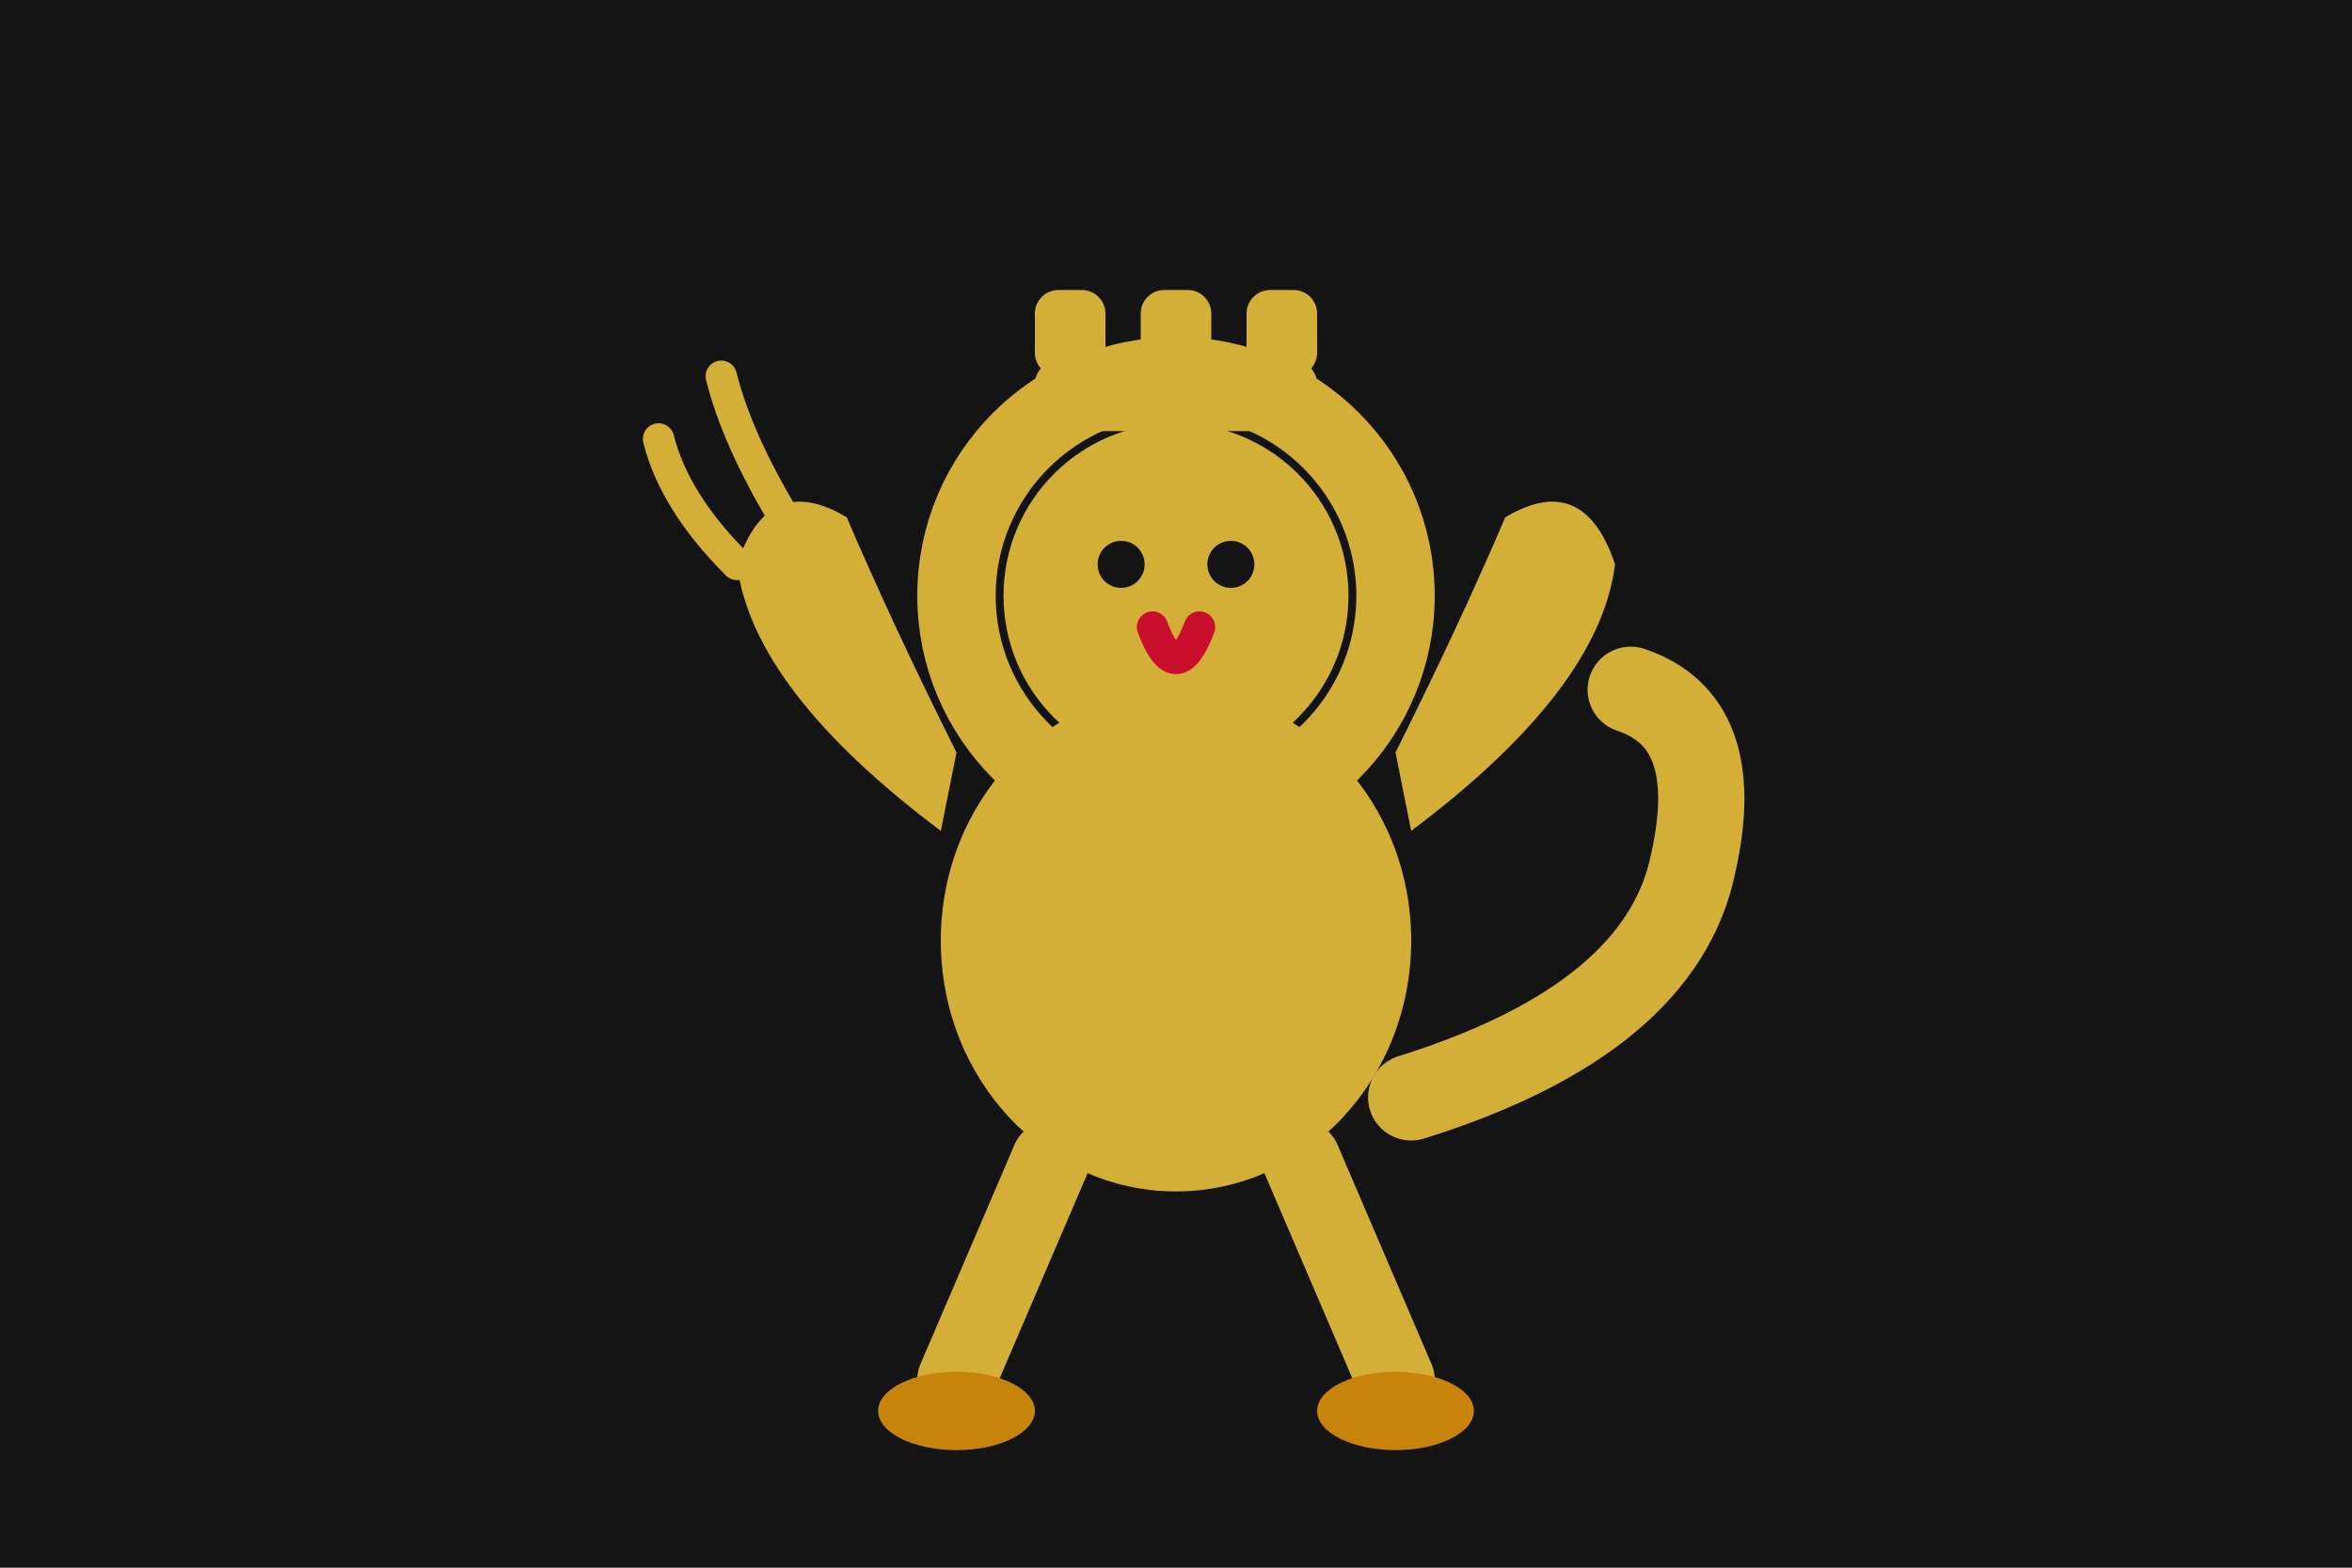
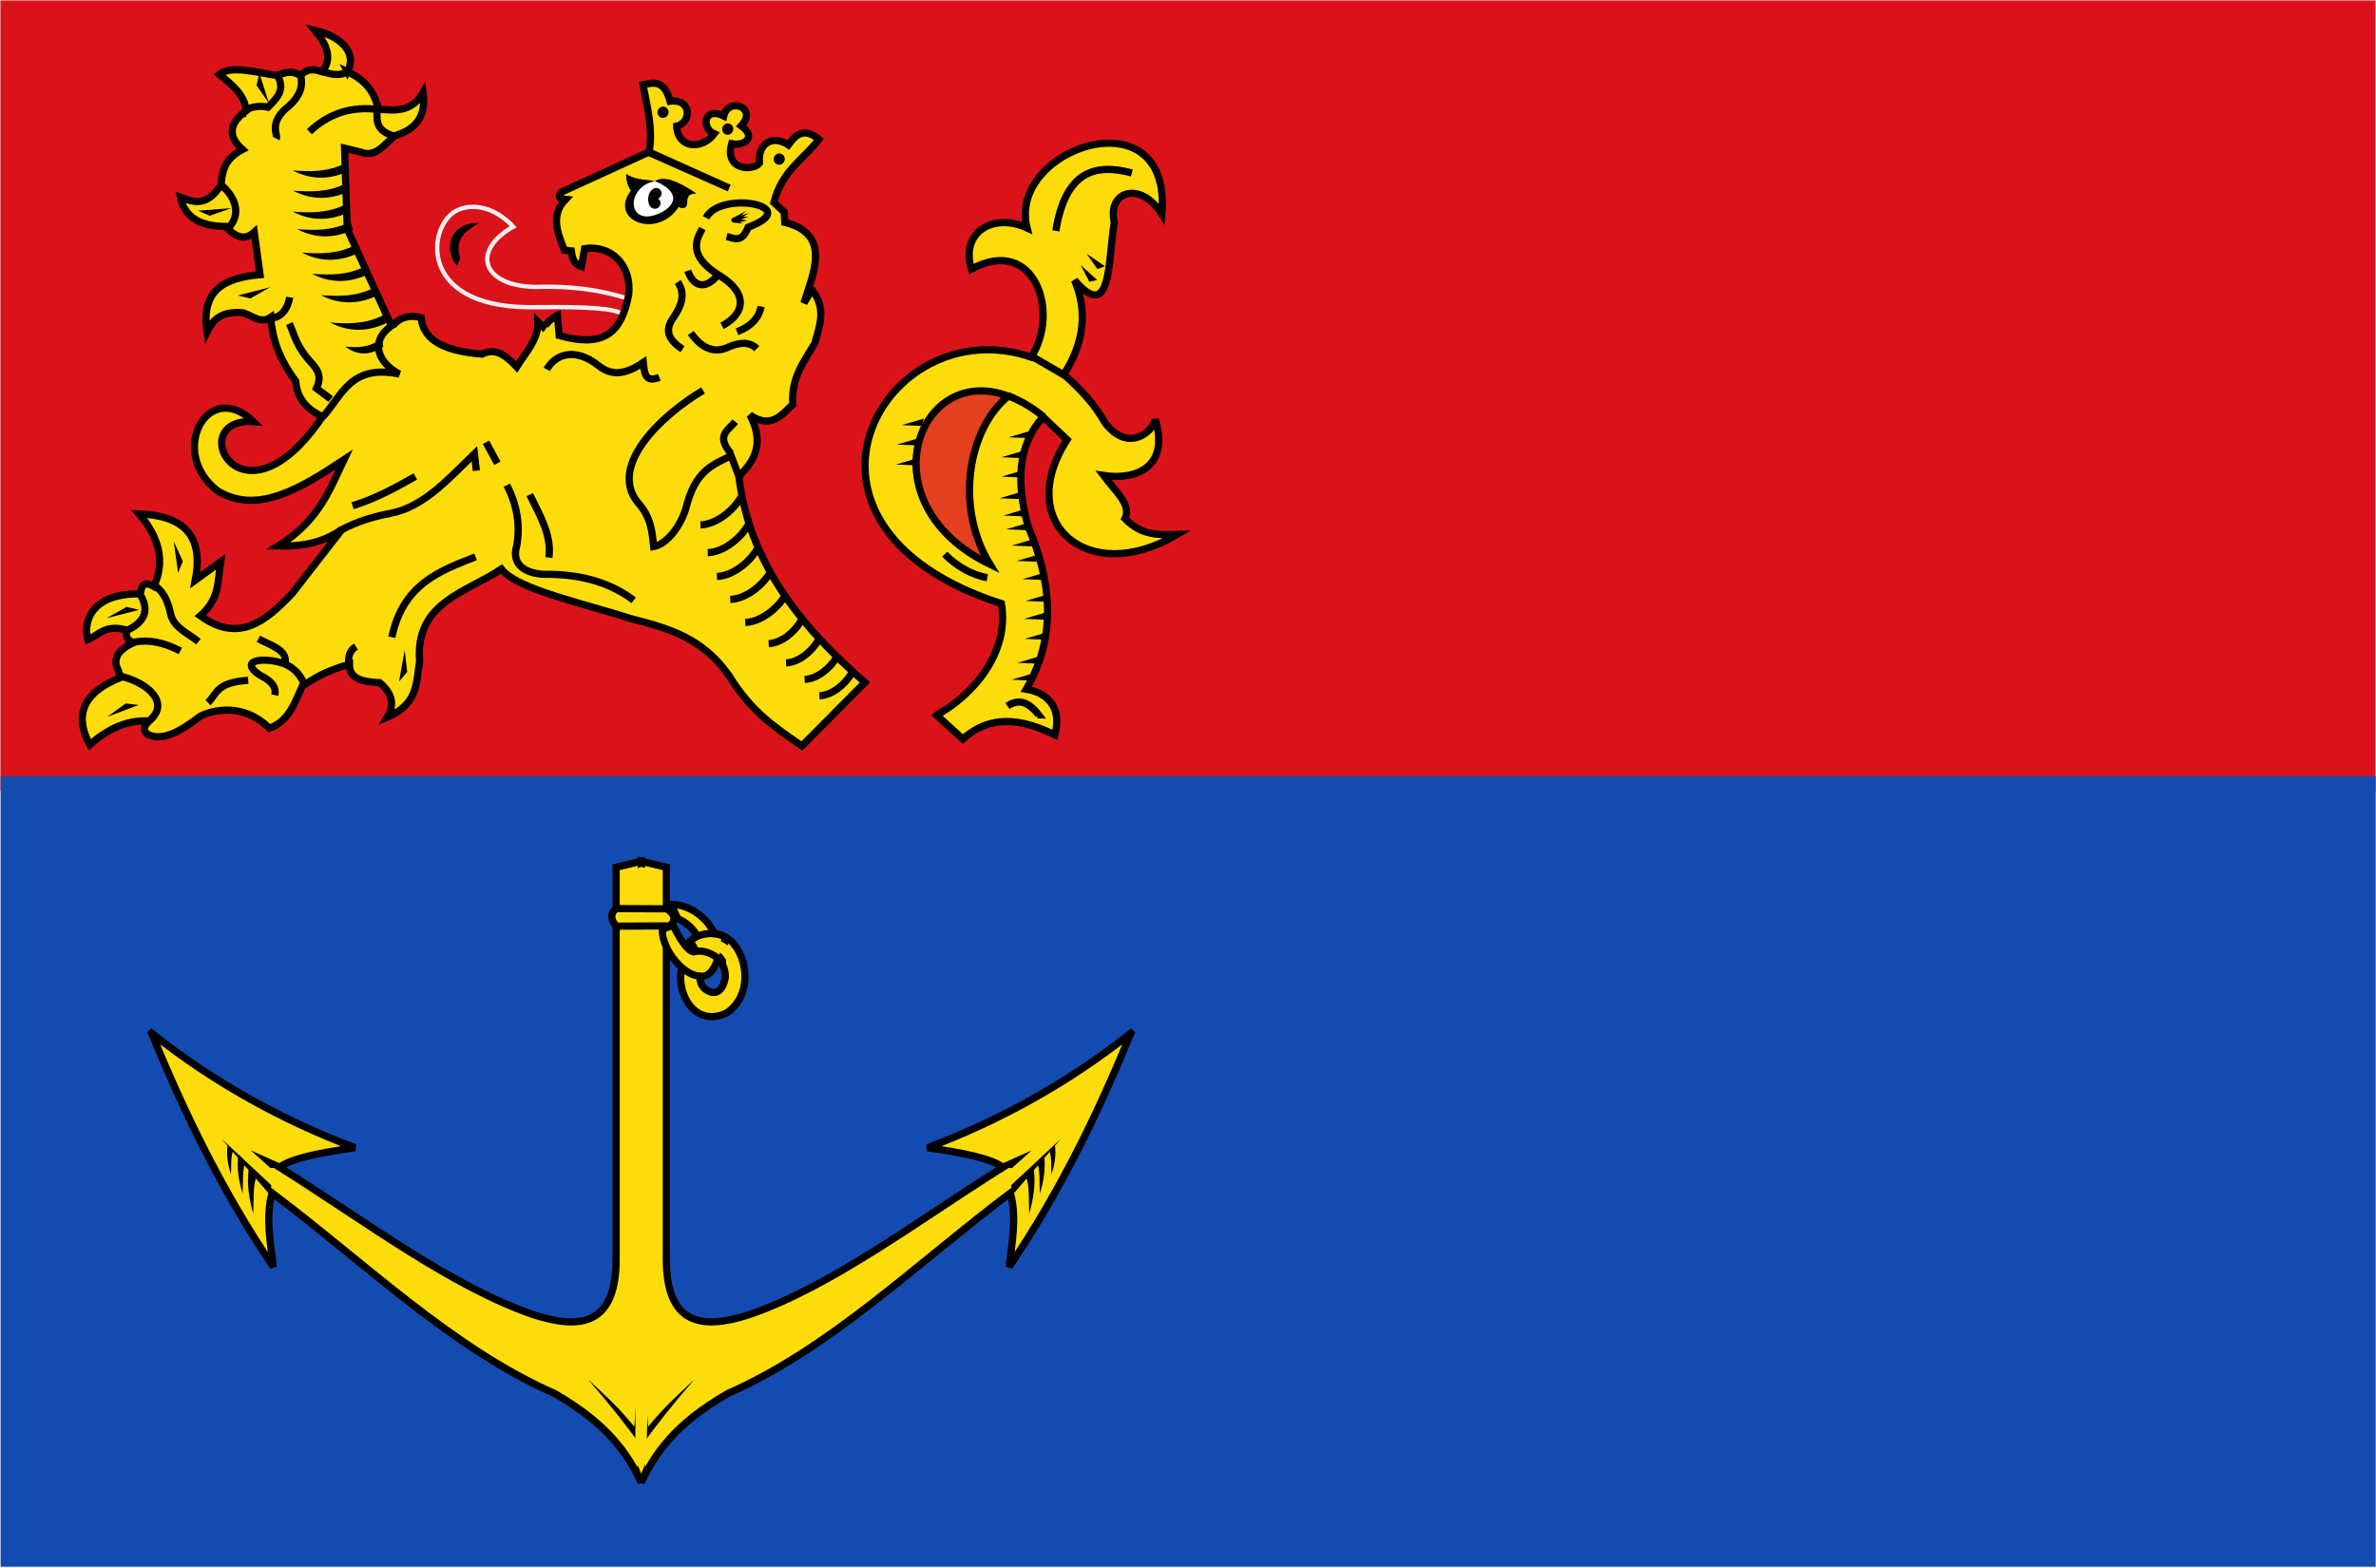
- <svg xmlns="http://www.w3.org/2000/svg" viewBox="0 0 300 200">
-   <rect width="300" height="200" fill="#141414" />
-   <ellipse cx="150" cy="120" rx="30" ry="32" fill="#D4AF37" />
-   <circle cx="150" cy="76" r="22" fill="#D4AF37" />
-   <circle cx="150" cy="76" r="28" fill="none" stroke="#D4AF37" stroke-width="10" />
-   <circle cx="150" cy="76" r="18" fill="#D4AF37" />
-   <circle cx="143" cy="72" r="3" fill="#141414" />
-   <circle cx="157" cy="72" r="3" fill="#141414" />
-   <path d="M147,80 Q150,88 153,80" stroke="#C8102E" stroke-width="4" stroke-linecap="round" fill="none" />
-   <rect x="132" y="46" width="36" height="9" rx="3" fill="#D4AF37" />
-   <rect x="132" y="37" width="9" height="11" rx="3" fill="#D4AF37" />
-   <rect x="145.5" y="37" width="9" height="11" rx="3" fill="#D4AF37" />
-   <rect x="159" y="37" width="9" height="11" rx="3" fill="#D4AF37" />
-   <path d="M120,106 Q96,88 94,72 Q98,60 108,66 Q114,80 122,96" fill="#D4AF37" />
-   <path d="M94,72 Q86,64 84,56 M100,66 Q94,56 92,48" stroke="#D4AF37" stroke-width="4" stroke-linecap="round" fill="none" />
-   <path d="M180,106 Q204,88 206,72 Q202,60 192,66 Q186,80 178,96" fill="#D4AF37" />
-   <path d="M180,140 Q212,130 216,110 Q220,92 208,88" stroke="#D4AF37" stroke-width="11" stroke-linecap="round" fill="none" />
-   <line x1="134" y1="148" x2="122" y2="176" stroke="#D4AF37" stroke-width="10" stroke-linecap="round" />
-   <line x1="166" y1="148" x2="178" y2="176" stroke="#D4AF37" stroke-width="10" stroke-linecap="round" />
-   <ellipse cx="122" cy="180" rx="10" ry="5" fill="#C8840A" />
-   <ellipse cx="178" cy="180" rx="10" ry="5" fill="#C8840A" />
+ <svg xmlns="http://www.w3.org/2000/svg" width="329.409" height="217.284" id="svg12785" version="1.1">
+   <defs id="defs12787" />
+   <g id="layer1" transform="translate(-81,-198)">
+     <rect style="fill:#da131b;fill-opacity:1;fill-rule:evenodd;stroke:#000000;stroke-width:0;stroke-linecap:square;stroke-linejoin:round;stroke-miterlimit:4;stroke-opacity:0;stroke-dasharray:none;stroke-dashoffset:0" id="rect2828" width="329.275" height="109.613" x="81.064" y="198.065" />
+     <rect style="fill:#144bb1;fill-opacity:1;fill-rule:evenodd;stroke:#000000;stroke-width:0;stroke-linecap:square;stroke-linejoin:round;stroke-miterlimit:4;stroke-opacity:0;stroke-dasharray:none;stroke-dashoffset:0" id="rect2828-1" width="329.275" height="109.613" x="81.089" y="305.618" />
+     <path style="fill:#fcdd09;fill-opacity:1;stroke:#000000;stroke-width:1px;stroke-linecap:butt;stroke-linejoin:miter;stroke-opacity:1" d="m 237.793,341.247 c -8.913,7.052 -18.36,12.179 -28.201,15.888 4.788,0.682 8.882,1.483 10.445,2.718 -11.854,7.451 -23.911,16.614 -35.339,20.487 -6.471,2.052 -11.306,1.298 -11.315,-7.735 l 0,-54.352 -3.482,-0.836 0,86.127 c 1.811,-3.796 4.446,-7.983 12.012,-12.334 14.151,-6.201 26.27,-18.094 39.169,-27.803 0.93,3.414 0.217,6.829 -0.174,10.243 7.436,-10.991 12.568,-21.957 16.886,-32.402 z" id="path2894" />
+     <path style="fill:#000000;stroke:#000000;stroke-width:1px;stroke-linecap:butt;stroke-linejoin:miter;stroke-opacity:0" d="m 221.196,362.325 6.877,-6.408 -6.76,7.827 -0.118,-1.419 z" id="path3692" />
+     <path style="fill:#000000;stroke:#000000;stroke-width:1px;stroke-linecap:butt;stroke-linejoin:miter;stroke-opacity:0" d="m 221.299,359.957 2.742,-2.456 -5.135,2.3 2.394,0.157 z" id="path3694" />
+     <path style="fill:#000000;stroke:#000000;stroke-width:1px;stroke-linecap:butt;stroke-linejoin:miter;stroke-opacity:0" d="m 223.257,361.211 c 0.514,1.19 0.337,3.371 0.435,5.069 0.537,-1.904 0.945,-4.097 0.609,-6.271 l -1.044,1.202 z" id="path3696" />
+     <path style="fill:#000000;stroke:#000000;stroke-width:1px;stroke-linecap:butt;stroke-linejoin:miter;stroke-opacity:0" d="m 224.763,359.117 c 0.476,1.032 0.312,2.922 0.403,4.393 0.497,-1.65 0.874,-3.551 0.564,-5.435 l -0.967,1.042 z" id="path3696-7" />
+     <path style="fill:#000000;stroke:#000000;stroke-width:1px;stroke-linecap:butt;stroke-linejoin:miter;stroke-opacity:0" d="m 226.46,357.508 c 0.38,0.784 0.249,2.219 0.322,3.337 0.397,-1.253 0.698,-2.697 0.45,-4.129 l -0.772,0.791 z" id="path3696-7-4" />
+     <path style="fill:#000000;stroke:#000000;stroke-width:1px;stroke-linecap:butt;stroke-linejoin:miter;stroke-opacity:0" d="m 169.901,398.526 c 1.985,-2.812 4.485,-5.933 7.399,-9.303 -2.037,1.975 -3.766,3.333 -6.441,6.585 l -0.957,-12.752 0,15.47 z" id="path3742" />
+     <path style="fill:#fcdd09;fill-opacity:1;stroke:#000000;stroke-width:1px;stroke-linecap:butt;stroke-linejoin:miter;stroke-opacity:1" d="m 102.009,341.247 c 8.913,7.052 18.36,12.179 28.201,15.888 -4.788,0.682 -8.882,1.483 -10.445,2.718 11.854,7.451 23.911,16.614 35.339,20.487 6.471,2.052 11.306,1.298 11.315,-7.735 l 0,-54.352 3.482,-0.836 0,86.127 c -1.811,-3.796 -4.446,-7.983 -12.012,-12.334 -14.151,-6.201 -26.27,-18.094 -39.169,-27.803 -0.93,3.414 -0.217,6.829 0.174,10.243 -7.436,-10.991 -12.568,-21.957 -16.886,-32.402 z" id="path2894-0" />
+     <path style="fill:#000000;stroke:#000000;stroke-width:1px;stroke-linecap:butt;stroke-linejoin:miter;stroke-opacity:0" d="m 118.606,362.325 -6.877,-6.408 6.76,7.827 0.118,-1.419 z" id="path3692-9" />
+     <path style="fill:#000000;stroke:#000000;stroke-width:1px;stroke-linecap:butt;stroke-linejoin:miter;stroke-opacity:0" d="m 118.503,359.957 -2.742,-2.456 5.135,2.3 -2.394,0.157 z" id="path3694-4" />
+     <path style="fill:#000000;stroke:#000000;stroke-width:1px;stroke-linecap:butt;stroke-linejoin:miter;stroke-opacity:0" d="m 116.545,361.211 c -0.514,1.19 -0.337,3.371 -0.435,5.069 -0.537,-1.904 -0.945,-4.097 -0.609,-6.271 l 1.044,1.202 z" id="path3696-8" />
+     <path style="fill:#000000;stroke:#000000;stroke-width:1px;stroke-linecap:butt;stroke-linejoin:miter;stroke-opacity:0" d="m 115.039,359.117 c -0.476,1.032 -0.312,2.922 -0.403,4.393 -0.497,-1.65 -0.874,-3.551 -0.564,-5.435 l 0.967,1.042 z" id="path3696-7-8" />
+     <path style="fill:#000000;stroke:#000000;stroke-width:1px;stroke-linecap:butt;stroke-linejoin:miter;stroke-opacity:0" d="m 113.342,357.508 c -0.38,0.784 -0.249,2.219 -0.322,3.337 -0.397,-1.253 -0.698,-2.697 -0.45,-4.129 l 0.772,0.791 z" id="path3696-7-4-2" />
+     <path style="fill:#000000;stroke:#000000;stroke-width:1px;stroke-linecap:butt;stroke-linejoin:miter;stroke-opacity:0" d="m 169.901,398.526 c -1.986,-2.812 -4.485,-5.933 -7.399,-9.303 2.037,1.975 3.766,3.333 6.441,6.585 l 0.958,-12.752 0,15.47 z" id="path3742-4" />
+     <path style="fill:#fcdd09;fill-opacity:1;stroke:#000000;stroke-width:1px;stroke-linecap:butt;stroke-linejoin:miter;stroke-opacity:0" d="m 167.171,319.1 2.73,-0.9 2.785,0.679 -2.089,81.737 -0.696,1.725 -0.827,-2.038 0.043,-9.25 -1.947,-71.952 z" id="path3784" />
+     <path style="fill:#fcdd09;fill-opacity:1;stroke:#000000;stroke-width:1px;stroke-linecap:butt;stroke-linejoin:miter;stroke-opacity:1" d="m 173.418,326.38 -6.924,0.037 c -0.939,-0.862 -0.835,-1.933 -0.031,-2.439 l 6.955,0.037 c 1.943,1.121 0.559,2.638 0,2.365 z" id="path3808" />
+     <path style="fill:#fcdd09;fill-opacity:1;stroke:#000000;stroke-width:1px;stroke-linecap:butt;stroke-linejoin:miter;stroke-opacity:1" d="m 176.843,329.201 1.741,1.803 c -0.69,1.06 -0.931,3.266 0.174,4.129 1.448,1.057 2.47,0.277 2.807,-1.646 -0.021,-2.061 -1.19,-3.12 -2.981,-2.456 l -1.501,-2.247 c 5.625,-5.03 10.239,5.885 4.7,9.642 -5.22,2.586 -8.462,-4.786 -4.94,-9.224 z" id="path3810" />
+     <path style="fill:#fcdd09;fill-opacity:1;stroke:#000000;stroke-width:1px;stroke-linecap:butt;stroke-linejoin:miter;stroke-opacity:1" d="m 174.884,325.36 c 1.627,0.558 3.817,2.827 2.764,4.364 -0.943,1.194 -2.811,-2.307 -3.351,-3.475 l -1.48,0.653 c -0.029,2.858 3.023,6.434 5.201,6.428 1.563,0.377 2.617,-2.036 2.589,-3.292 0.333,-2.631 -2.692,-6.665 -6.593,-6.637 l 1.001,2.064 -0.131,-0.104 0,0 z" id="path3812" />
+     <path style="fill:#fcdd09;fill-opacity:1;stroke:#000000;stroke-width:1px;stroke-linecap:butt;stroke-linejoin:miter;stroke-opacity:1" d="m 181.173,331.265 c -1.103,-0.731 -2.161,-1.568 -3.656,-1.359 l -0.827,-1.411 c 0.988,-0.977 3.01,-1.503 4.831,-0.575 l -0.348,3.345 z" id="path3814" />
+     <path style="fill:#fcdd09;fill-opacity:1;stroke:#000000;stroke-width:1px;stroke-linecap:butt;stroke-linejoin:miter;stroke-opacity:0" d="m 180.591,329.932 c 0.547,0.275 1.026,0.984 1.278,1.594 l 0.457,-0.418 -0.234,-1.803 c -0.406,-0.41 -0.85,-0.695 -1.371,-0.83 l -0.375,0.464 0.245,0.993 z" id="path3816" />
+     <path style="fill:#fcdd09;fill-opacity:1;stroke:#000000;stroke-width:1px;stroke-linecap:butt;stroke-linejoin:miter;stroke-opacity:1" d="m 129.17,207.94 c 1.419,-2.672 -0.979,-4.929 -4.499,-5.728 1.647,1.968 2.468,3.902 0.984,5.74 -0.9,-0.245 -1.752,-0.669 -3.044,0.506 -1.017,-0.688 -2.091,-0.47 -3.181,0.025 -2.997,-0.468 -6.403,-1.453 -8.022,-0.177 1.715,1.443 3.565,2.818 3.704,5.062 -2.293,1.698 -2.611,3.479 -0.499,5.361 -2.639,1.382 -2.777,3.167 -2.983,4.941 -2.031,3.073 -3.828,2.37 -5.626,1.664 0.536,2.55 2.429,4.057 6.276,4.061 1.254,1.377 2.549,2.086 3.967,0.799 l 0.807,5.891 c -4.679,0.429 -8.272,1.936 -7.352,7.924 0.771,-1.588 1.869,-2.919 5.017,-2.64 1.257,0.428 2.47,1.563 3.81,0.634 0.193,2.779 1.098,5.684 3.469,8.851 0.185,2.384 1.549,3.929 3.713,4.904 -11.317,16.723 -19.374,0.082 -9.583,0.707 -6.316,-6.139 -11.93,4.292 -4.945,9.608 5.539,3.346 11.517,-0.397 17.506,-4.334 -1.998,4.198 -3.513,8.493 -9.108,11.966 3.023,0.069 6.007,-0.309 8.846,-2.321 l -6.91,8.892 c -3.63,3.841 -7.417,6.975 -12.744,3.108 2.768,-2.417 2.397,-4.965 2.806,-7.481 l -3.505,2.545 c 1.009,-5.277 -0.632,-8.929 -7.8,-9.191 2.853,3.297 3.627,6.648 2.056,10.059 -1.644,-0.934 -1.664,0.187 -1.905,1.028 -6.579,-0.094 -7.951,3.671 -7.254,6.345 1.566,-0.655 2.365,-2.114 5.272,-1.363 0.285,0.592 -0.34,1.147 1.061,1.786 -2.299,1.07 -2.91,2.371 -2.08,3.87 l 0.275,0.961 c -4.658,1.881 -6.682,4.759 -4.258,9.32 2.521,-2.222 5.235,-3.48 8.237,-3.296 -0.579,0.609 -1.081,1.221 -0.117,1.895 2.093,0.95 4.601,-0.568 7.187,-2.549 0.903,-0.49 5.572,-2.337 9.604,1.668 2.78,-1.057 3.498,-3.555 4.544,-5.825 1.58,-1.042 3.128,-2.085 6.548,-3.05 -0.035,2.074 1.926,2.442 4.194,2.55 1.804,1.506 2.09,3.107 1.042,4.792 4.337,-1.827 4,-4.887 4.495,-7.727 -0.665,-8.23 6.456,-9.529 11.336,-12.823 2.175,2.83 11.317,4.726 18.148,6.932 4.867,1.246 9.714,2.56 13.406,7.842 3.244,5.285 6.687,7.343 10.107,9.762 l 8.746,-8.816 c -9.146,-7.893 -16.109,-16.863 -17.478,-28.591 2.252,-2.152 3.559,-4.671 1.529,-8.484 2.9,1.969 4.355,0.049 5.95,-1.493 -0.267,-3.701 1.571,-5.929 3.031,-8.421 0.695,-2.451 1.665,-4.89 -0.376,-7.456 l -1.119,1.853 c 1.202,-3.942 3.97,-9.593 -2.655,-11.192 l -0.079,-1.428 -1.424,-1.326 c 1.117,-4.458 4.096,-5.935 6.232,-8.762 -2.072,-1.715 -3.21,-0.644 -4.232,0.773 -2.31,-1.519 -4.282,-0.066 -4.005,2.524 -0.747,1.064 -4.911,1.131 -3.85,-2.694 1.666,0.38 3.571,-0.854 1.325,-2.477 2.372,-2.545 -1.799,-4.054 -2.426,-1.368 -2.774,-1.366 -3.157,1.707 -1.325,2.477 -1.672,2.22 -5.04,2.105 -5.2,-1.063 2.095,-0.488 2.092,-3.861 -0.911,-3.452 -0.808,-2.986 -2.289,-2.617 -3.764,-2.284 0.617,3.141 1.429,6.291 0.84,9.381 l 11.114,4.942 -11.111,-4.998 -12.117,5.538 c -0.41,0.482 -0.641,0.922 0.528,1.029 -2.072,2.168 -1.138,4.604 -0.14,7.046 l 0.941,0.095 c 0.137,0.916 0.305,1.814 1.403,2.185 l 0.45,-2.5 c 3.677,-0.555 6.542,2.266 6.116,6.356 -0.962,5.103 -3.207,7.509 -9.642,5.697 l -0.24,-2.808 c -1.063,0.527 -2.106,1.689 -1.714,1.887 l -1.004,-0.993 c 0.071,2.583 -1.74,4.274 -2.931,6.258 -1.427,-1.518 -2.91,-2.733 -4.802,-1.768 -4.619,-0.381 -8.098,-1.586 -8.445,-5.054 -2.665,-0.793 -4.192,1.235 -3.992,1.4 l -6.254,-13.693 -0.372,-11.209 2.215,0.54 c 2.194,0.831 3.315,-1.132 4.755,-2.264 2.828,-0.838 4.403,-2.631 3.921,-5.992 -1.56,2.755 -3.879,2.497 -6.179,2.316 -0.517,-1.913 -1.281,-3.779 -4.313,-5.209 z" id="path3822" />
+     <path style="fill:#000000;fill-opacity:1;fill-rule:evenodd;stroke:#000000;stroke-width:0;stroke-linecap:square;stroke-linejoin:round;stroke-miterlimit:4;stroke-opacity:0;stroke-dasharray:none;stroke-dashoffset:0" id="path3824" d="m 454.139,25.374 c 0,0.342 -0.257,0.619 -0.575,0.619 -0.317,0 -0.575,-0.277 -0.575,-0.619 0,-0.342 0.257,-0.619 0.575,-0.619 0.317,0 0.575,0.277 0.575,0.619 z" transform="matrix(1.335419,0.05582439,-0.07810702,1.263107,-430.7929,156.1966)" />
+     <path transform="matrix(1.335419,0.05582439,-0.07810702,1.263107,-421.825,158.5303)" style="fill:#000000;fill-opacity:1;fill-rule:evenodd;stroke:#000000;stroke-width:0;stroke-linecap:square;stroke-linejoin:round;stroke-miterlimit:4;stroke-opacity:0;stroke-dasharray:none;stroke-dashoffset:0" id="path3824-5" d="m 454.139,25.374 c 0,0.342 -0.257,0.619 -0.575,0.619 -0.317,0 -0.575,-0.277 -0.575,-0.619 0,-0.342 0.257,-0.619 0.575,-0.619 0.317,0 0.575,0.277 0.575,0.619 z" />
+     <path transform="matrix(1.335419,0.05582439,-0.07810702,1.263107,-414.686,162.6904)" style="fill:#000000;fill-opacity:1;fill-rule:evenodd;stroke:#000000;stroke-width:0;stroke-linecap:square;stroke-linejoin:round;stroke-miterlimit:4;stroke-opacity:0;stroke-dasharray:none;stroke-dashoffset:0" id="path3824-7" d="m 454.139,25.374 c 0,0.342 -0.257,0.619 -0.575,0.619 -0.317,0 -0.575,-0.277 -0.575,-0.619 0,-0.342 0.257,-0.619 0.575,-0.619 0.317,0 0.575,0.277 0.575,0.619 z" />
+     <path style="fill:#ffffff;fill-opacity:1;fill-rule:evenodd;stroke:#000000;stroke-width:0;stroke-linecap:square;stroke-linejoin:round;stroke-miterlimit:4;stroke-opacity:0;stroke-dasharray:none;stroke-dashoffset:0" id="path3857" d="m 456.141,35.32 c 0,1.092 -1.196,1.977 -2.672,1.977 -1.476,0 -2.672,-0.885 -2.672,-1.977 0,-1.092 1.196,-1.977 2.672,-1.977 1.476,0 2.672,0.885 2.672,1.977 z" transform="matrix(1.194849,0.04994814,-0.0842815,1.362957,-367.232,155.0606)" />
+     <path style="fill:#000000;fill-opacity:1;fill-rule:evenodd;stroke:#000000;stroke-width:0;stroke-linecap:square;stroke-linejoin:round;stroke-miterlimit:4;stroke-opacity:0;stroke-dasharray:none;stroke-dashoffset:0" id="path3857-1" d="m 456.141,35.32 c 0,1.092 -1.196,1.977 -2.672,1.977 -1.476,0 -2.672,-0.885 -2.672,-1.977 0,-1.092 1.196,-1.977 2.672,-1.977 1.476,0 2.672,0.885 2.672,1.977 z" transform="matrix(0.2889481,0.01207887,-0.0237717,0.3844237,41.76376,205.7704)" />
+     <path style="fill:#000000;fill-opacity:1;fill-rule:evenodd;stroke:#000000;stroke-width:0;stroke-linecap:square;stroke-linejoin:round;stroke-miterlimit:4;stroke-opacity:0;stroke-dasharray:none;stroke-dashoffset:0" id="path3857-1-1" d="m 456.141,35.32 c 0,1.092 -1.196,1.977 -2.672,1.977 -1.476,0 -2.672,-0.885 -2.672,-1.977 0,-1.092 1.196,-1.977 2.672,-1.977 1.476,0 2.672,0.885 2.672,1.977 z" transform="matrix(0.2889481,0.01207887,-0.0237717,0.3844237,41.61696,207.1295)" />
+     <path style="fill:#000000;fill-opacity:1;fill-rule:evenodd;stroke:#000000;stroke-width:0;stroke-linecap:square;stroke-linejoin:round;stroke-miterlimit:4;stroke-opacity:0;stroke-dasharray:none;stroke-dashoffset:0" id="path3857-1-2" d="m 456.141,35.32 c 0,1.092 -1.196,1.977 -2.672,1.977 -1.476,0 -2.672,-0.885 -2.672,-1.977 0,-1.092 1.196,-1.977 2.672,-1.977 1.476,0 2.672,0.885 2.672,1.977 z" transform="matrix(0.261615,0.01093626,-0.03889915,0.629057,54.30396,198.354)" />
+     <path style="fill:#000000;fill-opacity:1;stroke:#000000;stroke-width:1px;stroke-linecap:butt;stroke-linejoin:miter;stroke-opacity:0" d="m 167.812,222.1 c 0,0.491 -0.01,1.386 0.65,2.342 -3.155,4.117 3.668,6.829 6.618,2.255 0.382,0.221 1.283,0.435 1.206,-0.899 0.076,-0.963 0.718,-0.89 1.274,-0.976 -2.255,-1.501 -4.364,-2.59 -5.773,-1.706 2.097,0.794 3.966,2.547 1.032,4.278 -4.939,2.526 -5.236,-3.493 -1.012,-4.277 -1.345,-0.252 -2.74,-0.149 -3.995,-1.018 z" id="path3912" />
+     <path style="fill:#000000;stroke:#000000;stroke-width:1px;stroke-linecap:butt;stroke-linejoin:miter;stroke-opacity:0" d="m 144.407,234.893 c -1.878,-1.97 -1.302,-6.159 3.088,-5.965 -3.101,1.519 -3.219,3.163 -2.684,4.835 l -0.405,1.131 z" id="path3916" />
+     <path style="fill:none;stroke:#000000;stroke-width:1px;stroke-linecap:butt;stroke-linejoin:miter;stroke-opacity:1" d="m 181.741,230.781 c 1,0.259 2.112,0.979 2.978,-1.275 7.922,-2.923 -3.834,-5.181 -5.836,-1.307" id="path3918" />
+     <path style="fill:#000000;stroke:#000000;stroke-width:1px;stroke-linecap:butt;stroke-linejoin:miter;stroke-opacity:0" d="m 182.457,228.293 2.049,-1.076 -0.766,0.668 1.117,-0.359 -0.847,0.538 0.799,-0.009 -1.027,0.349 0.817,0.188 -1.016,0.167 0.415,0.227 -1.412,-0.129 -0.231,-0.331 0.103,-0.234 z" id="path3920" />
+     <path style="fill:none;stroke:#000000;stroke-width:1px;stroke-linecap:butt;stroke-linejoin:miter;stroke-opacity:1" d="m 178.377,229.689 c -0.874,1.577 -1.999,3.733 2.207,6.416 4.256,2.522 3.714,5.398 0.509,7.073" id="path3922" />
+     <path style="fill:none;stroke:#000000;stroke-width:1px;stroke-linecap:butt;stroke-linejoin:miter;stroke-opacity:1" d="m 176.359,235.537 c 0.592,1.84 2.193,3.033 4.229,0.513" id="path3924" />
+     <path style="fill:none;stroke:#000000;stroke-width:1px;stroke-linecap:butt;stroke-linejoin:miter;stroke-opacity:1" d="m 186.525,240.495 c -0.319,1.553 -1.349,2.761 -3.352,3.498" id="path3926" />
+     <path style="fill:none;stroke:#000000;stroke-width:1px;stroke-linecap:butt;stroke-linejoin:miter;stroke-opacity:1" d="m 174.96,237.102 c 1.135,1.67 0.513,3.267 -0.536,4.847 -1.129,1.538 -1.148,2.926 1.203,4.472 l 0,0" id="path3928" />
+     <path style="fill:none;stroke:#000000;stroke-width:1px;stroke-linecap:butt;stroke-linejoin:miter;stroke-opacity:1" d="m 176.771,244.173 c 1.669,2.347 3.454,2.828 5.326,1.902 1.453,-0.597 2.791,-0.747 3.829,0.272" id="path3930" />
+     <path style="fill:none;stroke:#000000;stroke-width:1px;stroke-linecap:butt;stroke-linejoin:miter;stroke-opacity:1" d="m 156.815,249.215 c 1.013,-1.887 3.682,-3.249 7.134,-0.541 2.058,1.702 4.144,0.997 6.238,-0.411 0.137,1.425 0.251,2.878 2.219,2.052" id="path3932" />
+     <path style="fill:none;stroke:#000000;stroke-width:1px;stroke-linecap:butt;stroke-linejoin:miter;stroke-opacity:1" d="m 178.468,252.135 c -5.89,3.497 -13.101,10.454 -9.066,15.515 1.903,2.094 1.996,4.113 2.224,6.137 1.812,-0.33 3.698,-2.807 4.434,-5.208 1.344,-5.49 3.87,-6.14 6.286,-7.384 l 1.223,3.185" id="path3934" />
+     <path style="fill:none;stroke:#000000;stroke-width:1px;stroke-linecap:butt;stroke-linejoin:miter;stroke-opacity:1" d="m 182.307,260.859 c -2.083,-2.508 -0.372,-3.155 0.627,-4.395" id="path3936" />
+     <path style="fill:none;stroke:#000000;stroke-width:1px;stroke-linecap:butt;stroke-linejoin:miter;stroke-opacity:1" d="m 182.238,281.116 c 2.17,-0.099 4.448,-1.879 5.623,-3.85 l -0.066,0.109" id="path3938" />
+     <path style="fill:none;stroke:#000000;stroke-width:1px;stroke-linecap:butt;stroke-linejoin:miter;stroke-opacity:1" d="m 180.394,277.932 c 2.17,-0.099 4.448,-1.879 5.623,-3.85 l -0.066,0.109" id="path3938-7" />
+     <path style="fill:none;stroke:#000000;stroke-width:1px;stroke-linecap:butt;stroke-linejoin:miter;stroke-opacity:1" d="m 179.118,274.633 c 2.17,-0.099 4.448,-1.879 5.623,-3.85 l -0.066,0.109" id="path3938-1" />
+     <path style="fill:none;stroke:#000000;stroke-width:1px;stroke-linecap:butt;stroke-linejoin:miter;stroke-opacity:1" d="m 178.114,270.785 c 2.17,-0.099 4.448,-1.879 5.623,-3.85 l -0.066,0.109" id="path3938-2" />
+     <path style="fill:none;stroke:#000000;stroke-width:1px;stroke-linecap:butt;stroke-linejoin:miter;stroke-opacity:1" d="m 184.319,284.309 c 2.17,-0.099 4.448,-1.879 5.623,-3.85 l -0.066,0.109" id="path3938-22" />
+     <path style="fill:none;stroke:#000000;stroke-width:1px;stroke-linecap:butt;stroke-linejoin:miter;stroke-opacity:1" d="m 187.569,287.243 c 1.717,-0.081 3.522,-1.522 4.453,-3.116 l -0.052,0.088" id="path3938-6" />
+     <path style="fill:none;stroke:#000000;stroke-width:1px;stroke-linecap:butt;stroke-linejoin:miter;stroke-opacity:1" d="m 189.978,289.918 c 1.717,-0.081 3.522,-1.522 4.453,-3.116 l -0.052,0.088" id="path3938-6-8" />
+     <path style="fill:none;stroke:#000000;stroke-width:1px;stroke-linecap:butt;stroke-linejoin:miter;stroke-opacity:1" d="m 192.558,292.209 c 1.717,-0.081 3.522,-1.522 4.453,-3.116 l -0.052,0.088" id="path3938-6-7" />
+     <path style="fill:none;stroke:#000000;stroke-width:1px;stroke-linecap:butt;stroke-linejoin:miter;stroke-opacity:1" d="m 194.607,294.477 c 1.717,-0.081 3.522,-1.522 4.453,-3.116 l -0.052,0.088" id="path3938-6-1" />
+     <path style="fill:none;stroke:#000000;stroke-width:1px;stroke-linecap:butt;stroke-linejoin:miter;stroke-opacity:1" d="m 154.44,266.578 c 1.389,2.852 3.092,5.668 2.655,8.73" id="path4038" />
+     <path style="fill:none;stroke:#000000;stroke-width:1px;stroke-linecap:butt;stroke-linejoin:miter;stroke-opacity:1" d="m 151.266,265.27 c 1.384,2.693 1.897,5.485 1.374,8.396 -0.776,2.558 1.114,3.809 3.66,3.959 5.767,-0.07 9.604,1.411 12.558,3.603" id="path4040" />
+     <path style="fill:none;stroke:#000000;stroke-width:1px;stroke-linecap:butt;stroke-linejoin:miter;stroke-opacity:1" d="m 135.789,242.852 c -3.398,1.933 -2.89,5.141 0.572,7.02 -6.832,-1.44 -7.972,3.09 -10.666,5.99" id="path4042" />
+     <path style="fill:#000000;stroke:#000000;stroke-width:1px;stroke-linecap:butt;stroke-linejoin:miter;stroke-opacity:0" d="m 122.847,233.02 c 2.435,0.175 4.876,0.253 7.401,-1.034 l 0.344,1.134 c -2.581,1.2 -5.163,1.237 -7.745,-0.1 z" id="path4044" />
+     <path style="fill:#000000;stroke:#000000;stroke-width:1px;stroke-linecap:butt;stroke-linejoin:miter;stroke-opacity:0" d="m 122.19,229.772 c 2.435,0.175 4.876,0.253 7.401,-1.034 l 0.344,1.134 c -2.581,1.2 -5.163,1.237 -7.745,-0.1 z" id="path4044-8" />
+     <path style="fill:#000000;stroke:#000000;stroke-width:1px;stroke-linecap:butt;stroke-linejoin:miter;stroke-opacity:0" d="m 121.571,227.34 c 2.435,0.175 4.876,0.253 7.401,-1.034 l 0.344,1.134 c -2.581,1.2 -5.163,1.237 -7.745,-0.1 z" id="path4044-2" />
+     <path style="fill:#000000;stroke:#000000;stroke-width:1px;stroke-linecap:butt;stroke-linejoin:miter;stroke-opacity:0" d="m 121.632,224.432 c 2.435,0.175 4.876,0.253 7.401,-1.034 l 0.344,1.134 c -2.581,1.2 -5.163,1.237 -7.745,-0.1 z" id="path4044-9" />
+     <path style="fill:#000000;stroke:#000000;stroke-width:1px;stroke-linecap:butt;stroke-linejoin:miter;stroke-opacity:0" d="m 121.569,221.631 c 2.435,0.175 4.876,0.253 7.401,-1.034 l 0.344,1.134 c -2.581,1.2 -5.163,1.237 -7.745,-0.1 z" id="path4044-4" />
+     <path style="fill:#000000;stroke:#000000;stroke-width:1px;stroke-linecap:butt;stroke-linejoin:miter;stroke-opacity:0" d="m 124.233,235.958 c 2.435,0.175 4.876,0.253 7.401,-1.034 l 0.344,1.134 c -2.581,1.2 -5.163,1.237 -7.745,-0.1 z" id="path4044-1" />
+     <path style="fill:#000000;stroke:#000000;stroke-width:1px;stroke-linecap:butt;stroke-linejoin:miter;stroke-opacity:0" d="m 125.47,238.92 c 2.435,0.175 4.876,0.253 7.401,-1.034 l 0.344,1.134 c -2.581,1.2 -5.163,1.237 -7.745,-0.1 z" id="path4044-3" />
+     <path style="fill:#000000;stroke:#000000;stroke-width:1px;stroke-linecap:butt;stroke-linejoin:miter;stroke-opacity:0" d="m 126.773,242.724 c 2.435,0.175 4.876,0.253 7.401,-1.034 l 0.344,1.134 c -2.581,1.2 -5.163,1.237 -7.745,-0.1 z" id="path4044-11" />
+     <path style="fill:#000000;stroke:#000000;stroke-width:1px;stroke-linecap:butt;stroke-linejoin:miter;stroke-opacity:0" d="m 128.875,246.058 c 1.653,0.142 3.312,0.188 5.055,-1.132 l 0.212,1.128 c -1.78,1.233 -3.536,1.305 -5.266,0.004 z" id="path4044-7" />
+     <path style="fill:none;stroke:#000000;stroke-width:1px;stroke-linecap:butt;stroke-linejoin:miter;stroke-opacity:1" d="m 118.441,242.071 c 1.528,0.116 2.493,-1.352 2.721,-2.852" id="path4131" />
+     <path style="fill:none;stroke:#000000;stroke-width:1px;stroke-linecap:butt;stroke-linejoin:miter;stroke-opacity:1" d="m 121.114,242.854 c 0.789,1.748 0.912,3.174 3.258,5.677 0.674,0.821 1.274,1.684 0.504,3.323 l 1.979,1.482" id="path4133" />
+     <path style="fill:#000000;stroke:#000000;stroke-width:1px;stroke-linecap:butt;stroke-linejoin:miter;stroke-opacity:0" d="m 113.958,238.973 4.509,-1.155 -2.759,1.564 -1.75,-0.409 z" id="path4135" />
+     <path style="fill:#000000;stroke:#000000;stroke-width:1px;stroke-linecap:butt;stroke-linejoin:miter;stroke-opacity:0" d="m 105.685,277.429 -0.601,-4.355 1.268,2.757 -0.667,1.598 z" id="path4135-4" />
+     <path style="fill:#000000;stroke:#000000;stroke-width:1px;stroke-linecap:butt;stroke-linejoin:miter;stroke-opacity:0" d="m 136.32,292.51 0.788,-4.347 0.345,2.999 -1.133,1.347 z" id="path4135-7" />
+     <path style="fill:#000000;stroke:#000000;stroke-width:1px;stroke-linecap:butt;stroke-linejoin:miter;stroke-opacity:0" d="m 100.222,295.747 -4.343,1.642 2.552,-1.855 1.791,0.213 z" id="path4135-9" />
+     <path style="fill:#000000;stroke:#000000;stroke-width:1px;stroke-linecap:butt;stroke-linejoin:miter;stroke-opacity:0" d="m 100.287,282.56 -4.51,1.152 2.76,-1.562 1.75,0.41 z" id="path4135-1" />
+     <path style="fill:#000000;stroke:#000000;stroke-width:1px;stroke-linecap:butt;stroke-linejoin:miter;stroke-opacity:0" d="m 108.442,227.202 4.646,-0.336 -3.014,1.05 -1.633,-0.714 z" id="path4135-8" />
+     <path style="fill:#000000;stroke:#000000;stroke-width:1px;stroke-linecap:butt;stroke-linejoin:miter;stroke-opacity:0" d="m 116.953,208.145 1.351,4.192 -1.733,-2.516 0.382,-1.676 z" id="path4135-5" />
+     <path style="fill:none;stroke:#000000;stroke-width:1px;stroke-linecap:butt;stroke-linejoin:miter;stroke-opacity:1" d="m 125.699,207.913 c 1.513,0.529 2.831,0.662 3.653,-0.203" id="path4204" />
+     <path style="fill:none;stroke:#000000;stroke-width:1px;stroke-linecap:butt;stroke-linejoin:miter;stroke-opacity:1" d="m 119.471,208.484 c 1.157,2.016 -0.141,3.176 -1.317,4.377 -1.207,-0.288 -3.166,-0.013 -3.319,0.89 l 0.253,-0.029" id="path4206" />
+     <path style="fill:none;stroke:#000000;stroke-width:1px;stroke-linecap:butt;stroke-linejoin:miter;stroke-opacity:1" d="m 122.69,208.539 c 0.386,1.532 -0.235,2.902 -1.616,4.149 -2.97,2.292 -1.491,4.035 -1.766,4.535" id="path4208" />
+     <path style="fill:none;stroke:#000000;stroke-width:1px;stroke-linecap:butt;stroke-linejoin:miter;stroke-opacity:1" d="m 123.885,216.267 c 2.902,-2.735 6.119,-3.535 9.604,-3.081" id="path4210" />
+     <path style="fill:none;stroke:#000000;stroke-width:1px;stroke-linecap:butt;stroke-linejoin:miter;stroke-opacity:1" d="m 133.247,213.057 c 0.108,1.303 -0.487,2.983 2.4,3.82" id="path4212" />
+     <path style="fill:none;stroke:#000000;stroke-width:1px;stroke-linecap:butt;stroke-linejoin:miter;stroke-opacity:1" d="m 111.631,223.63 c 1.545,1.206 3.227,3.858 0.92,6.093" id="path4214" />
+     <path style="fill:none;stroke:#000000;stroke-width:1px;stroke-linecap:butt;stroke-linejoin:miter;stroke-opacity:1" d="m 129.884,268.122 c 3.392,-1.06 6.045,-2.566 8.703,-4.068 l 0,0" id="path4216" />
+     <path style="fill:none;stroke:#000000;stroke-width:1px;stroke-linecap:butt;stroke-linejoin:miter;stroke-opacity:1" d="m 127.904,271.72 c 1.403,-0.851 3.867,-1.92 7.178,-2.535 4.7,-0.873 8.15,-4.866 11.69,-8.271 l 0.273,2.346" id="path4218" />
+     <path style="fill:none;stroke:#000000;stroke-width:1px;stroke-linecap:butt;stroke-linejoin:miter;stroke-opacity:1" d="m 148.377,259.318 1.577,2.915" id="path4220" />
+     <path style="fill:none;stroke:#000000;stroke-width:1px;stroke-linecap:butt;stroke-linejoin:miter;stroke-opacity:1" d="m 146.935,275.206 c -5.005,1.955 -10.076,3.806 -11.61,11.149" id="path4222" />
+     <path style="fill:none;stroke:#000000;stroke-width:1px;stroke-linecap:butt;stroke-linejoin:miter;stroke-opacity:1" d="m 130.35,287.652 c -0.841,0.504 -1.114,1.341 -0.986,2.412 l 0,0" id="path4224" />
+     <path style="fill:none;stroke:#000000;stroke-width:1px;stroke-linecap:butt;stroke-linejoin:miter;stroke-opacity:1" d="m 119.097,294.384 c 0.283,-1.248 -0.671,-2.089 -2.087,-2.778 -3.158,-2.177 0.804,-2.539 3.443,-1.558 1.261,0.529 2.131,1.447 2.679,2.684" id="path4226" />
+     <path style="fill:none;stroke:#000000;stroke-width:1px;stroke-linecap:butt;stroke-linejoin:miter;stroke-opacity:1" d="m 116.818,286.572 c 1.745,0.944 4.192,1.578 3.674,3.517" id="path4228" />
+     <path style="fill:none;stroke:#000000;stroke-width:1px;stroke-linecap:butt;stroke-linejoin:miter;stroke-opacity:1" d="m 115.416,292.33 c -4.512,0.282 -4.3,1.898 -5.588,3.091" id="path4230" />
+     <path style="fill:none;stroke:#000000;stroke-width:1px;stroke-linecap:butt;stroke-linejoin:miter;stroke-opacity:1" d="m 100.384,280.344 c 0.933,1.541 1.478,3.519 -1.778,5.07" id="path4232" />
+     <path style="fill:none;stroke:#000000;stroke-width:1px;stroke-linecap:butt;stroke-linejoin:miter;stroke-opacity:1" d="m 102.544,279.247 c 1.254,0.931 1.814,2.38 2.137,4.007 0.533,1.875 2.449,2.569 3.828,3.722" id="path4234" />
+     <path style="fill:none;stroke:#000000;stroke-width:1px;stroke-linecap:butt;stroke-linejoin:miter;stroke-opacity:1" d="m 106.003,288.257 c -2.189,-1.134 -4.414,-1.697 -6.707,-1.151" id="path4236" />
+     <path style="fill:none;stroke:#000000;stroke-width:1px;stroke-linecap:butt;stroke-linejoin:miter;stroke-opacity:1" d="m 97.671,291.747 c 3.945,0.932 6.891,3.755 4.099,6.107" id="path4238" />
+     <path style="fill:#fcdd09;fill-opacity:1;stroke:#000000;stroke-width:1px;stroke-linecap:butt;stroke-linejoin:miter;stroke-opacity:1" d="m 210.848,297.151 c 5.207,-2.844 10.121,-8.765 8.989,-15.454 -33.596,-10.845 -16.147,-41.128 4.122,-34.178 4.015,-6.136 0.545,-16.959 -8.282,-12.218 -1.572,-5.114 3.047,-7.85 7.716,-5.693 -2.832,-11.068 20.144,-18.838 18.695,-1.91 -2.968,-4.693 -7.626,-3.232 -6.598,1.149 -0.898,5.117 -0.305,14.115 -5.516,8.001 1.23,2.971 2.127,7.401 -1.478,13.077 2.528,2.216 4.426,4.406 5.619,6.567 3.233,4.449 6.779,1.321 7.05,-0.338 2.051,6.761 -2.861,8.435 -7.175,7.773 1.489,2.015 3.966,4.07 2.977,5.981 2.307,2.39 4.769,2.273 7.228,2.202 -12.385,7.36 -22.695,-1.673 -15.254,-13.143 l -3.32,-3.146 c -3.634,3.968 -3.693,9.239 -2.106,15.108 3.269,7.682 4.05,15.26 -0.228,22.627 1.471,0.225 5.252,1.431 3.959,6.339 -6.094,-3.023 -9.868,-1.998 -12.755,0.575 l -3.644,-3.318 z" id="path4240" />
+     <path style="fill:#e2401e;fill-opacity:1;stroke:#000000;stroke-width:1px;stroke-linecap:butt;stroke-linejoin:miter;stroke-opacity:1" d="m 220.779,252.926 c -5.504,4.489 -7.477,15.245 -2.53,23.322 -17.34,-8.39 -10.039,-28.075 2.53,-23.322 z" id="path4264" />
+     <path style="fill:none;stroke:#000000;stroke-width:1px;stroke-linecap:butt;stroke-linejoin:miter;stroke-opacity:1" d="m 220.7,252.844 c 1.624,0.669 3.211,1.464 5.004,2.979" id="path4266" />
+     <path style="fill:none;stroke:#000000;stroke-width:1px;stroke-linecap:butt;stroke-linejoin:miter;stroke-opacity:1" d="m 223.968,247.361 4.847,2.814" id="path4268" />
+     <path style="fill:none;stroke:#000000;stroke-width:1px;stroke-linecap:butt;stroke-linejoin:miter;stroke-opacity:1" d="m 227.384,230.012 c 1.295,-8.217 5.396,-9.423 10.538,-8.028" id="path4270" />
+     <path style="fill:#000000;stroke:#000000;stroke-width:1px;stroke-linecap:butt;stroke-linejoin:miter;stroke-opacity:0" d="m 223.913,257.727 -3.068,0.901 2.754,0.115 0.314,-1.016 z" id="path4272" />
+     <path style="fill:#000000;stroke:#000000;stroke-width:1px;stroke-linecap:butt;stroke-linejoin:miter;stroke-opacity:0" d="m 222.905,260.495 -3.068,0.901 2.754,0.115 0.314,-1.016 z" id="path4272-2" />
+     <path style="fill:#000000;stroke:#000000;stroke-width:1px;stroke-linecap:butt;stroke-linejoin:miter;stroke-opacity:0" d="m 222.906,263.186 -3.068,0.901 2.754,0.115 0.314,-1.016 z" id="path4272-6" />
+     <path style="fill:#000000;stroke:#000000;stroke-width:1px;stroke-linecap:butt;stroke-linejoin:miter;stroke-opacity:0" d="m 222.637,266.182 -3.068,0.901 2.754,0.115 0.314,-1.016 z" id="path4272-24" />
+     <path style="fill:#000000;stroke:#000000;stroke-width:1px;stroke-linecap:butt;stroke-linejoin:miter;stroke-opacity:0" d="m 223.158,268.578 -3.068,0.901 2.754,0.115 0.314,-1.016 z" id="path4272-5" />
+     <path style="fill:#000000;stroke:#000000;stroke-width:1px;stroke-linecap:butt;stroke-linejoin:miter;stroke-opacity:0" d="m 223.542,270.494 -3.068,0.901 2.754,0.115 0.314,-1.016 z" id="path4272-0" />
+     <path style="fill:#000000;stroke:#000000;stroke-width:1px;stroke-linecap:butt;stroke-linejoin:miter;stroke-opacity:0" d="m 224.323,272.743 -3.068,0.901 2.754,0.115 0.314,-1.016 z" id="path4272-1" />
+     <path style="fill:#000000;stroke:#000000;stroke-width:1px;stroke-linecap:butt;stroke-linejoin:miter;stroke-opacity:0" d="m 225.028,274.87 -3.068,0.901 2.754,0.115 0.314,-1.016 z" id="path4272-8" />
+     <path style="fill:#000000;stroke:#000000;stroke-width:1px;stroke-linecap:butt;stroke-linejoin:miter;stroke-opacity:0" d="m 225.834,277.397 -3.068,0.901 2.754,0.115 0.314,-1.016 z" id="path4272-3" />
+     <path style="fill:#000000;stroke:#000000;stroke-width:1px;stroke-linecap:butt;stroke-linejoin:miter;stroke-opacity:0" d="m 226.233,280.421 -3.068,0.901 2.754,0.115 0.314,-1.016 z" id="path4272-4" />
+     <path style="fill:#000000;stroke:#000000;stroke-width:1px;stroke-linecap:butt;stroke-linejoin:miter;stroke-opacity:0" d="m 226.038,282.906 -3.068,0.901 2.754,0.115 0.314,-1.016 z" id="path4272-06" />
+     <path style="fill:#000000;stroke:#000000;stroke-width:1px;stroke-linecap:butt;stroke-linejoin:miter;stroke-opacity:0" d="m 226.117,285.679 -3.068,0.901 2.754,0.115 0.314,-1.016 z" id="path4272-84" />
+     <path style="fill:#000000;stroke:#000000;stroke-width:1px;stroke-linecap:butt;stroke-linejoin:miter;stroke-opacity:0" d="m 225.117,289.001 -3.068,0.901 2.754,0.115 0.314,-1.016 z" id="path4272-37" />
+     <path style="fill:#000000;stroke:#000000;stroke-width:1px;stroke-linecap:butt;stroke-linejoin:miter;stroke-opacity:0" d="m 224.303,291.342 -3.068,0.901 2.754,0.115 0.314,-1.016 z" id="path4272-29" />
+     <path style="fill:#000000;stroke:#000000;stroke-width:1px;stroke-linecap:butt;stroke-linejoin:miter;stroke-opacity:0" d="m 234.193,234.926 -2.569,-1.769 1.524,2.153 1.044,-0.384 z" id="path4272-35" />
+     <path style="fill:#000000;stroke:#000000;stroke-width:1px;stroke-linecap:butt;stroke-linejoin:miter;stroke-opacity:0" d="m 233.113,236.821 -2.297,-2.074 1.211,2.327 1.087,-0.252 z" id="path4272-40" />
+     <path style="fill:#000000;stroke:#000000;stroke-width:1px;stroke-linecap:butt;stroke-linejoin:miter;stroke-opacity:0" d="m 209.08,256.039 -3.068,0.901 2.754,0.115 0.314,-1.016 z" id="path4272-63" />
+     <path style="fill:#000000;stroke:#000000;stroke-width:1px;stroke-linecap:butt;stroke-linejoin:miter;stroke-opacity:0" d="m 208.411,258.741 -3.068,0.901 2.754,0.115 0.314,-1.016 z" id="path4272-42" />
+     <path style="fill:#000000;stroke:#000000;stroke-width:1px;stroke-linecap:butt;stroke-linejoin:miter;stroke-opacity:0" d="m 208.282,261.506 -3.068,0.901 2.754,0.115 0.314,-1.016 z" id="path4272-372" />
+     <path style="fill:none;stroke:#000000;stroke-width:1px;stroke-linecap:butt;stroke-linejoin:miter;stroke-opacity:1" d="m 211.976,274.839 c 1.606,1.637 3.771,2.902 5.907,3.255" id="path4449" />
+     <path style="fill:none;stroke:#000000;stroke-width:1px;stroke-linecap:butt;stroke-linejoin:miter;stroke-opacity:1" d="m 220.674,295.899 c 1.531,-1.081 2.963,-0.55 4.318,1.209 l -0.167,-0.007" id="path4451" />
+     <path style="fill:none;stroke:#efefef;stroke-width:0.6;stroke-linecap:butt;stroke-linejoin:miter;stroke-opacity:1;stroke-miterlimit:4;stroke-dasharray:none" d="M 85.949,43.344 C 83.987,42.539 78.905,42.545 73.214,42.596 57.737,42.43 59.315,31.156 63.339,29.179 c 2.051,-1.007 5.125,-0.612 7.821,2.256 -5.91,3.329 -4.33,8.256 3.125,8.348 7.088,-0.248 11.303,1.222 12.282,1.473" id="path3997" transform="translate(81,198)" />
+   </g>
</svg>
